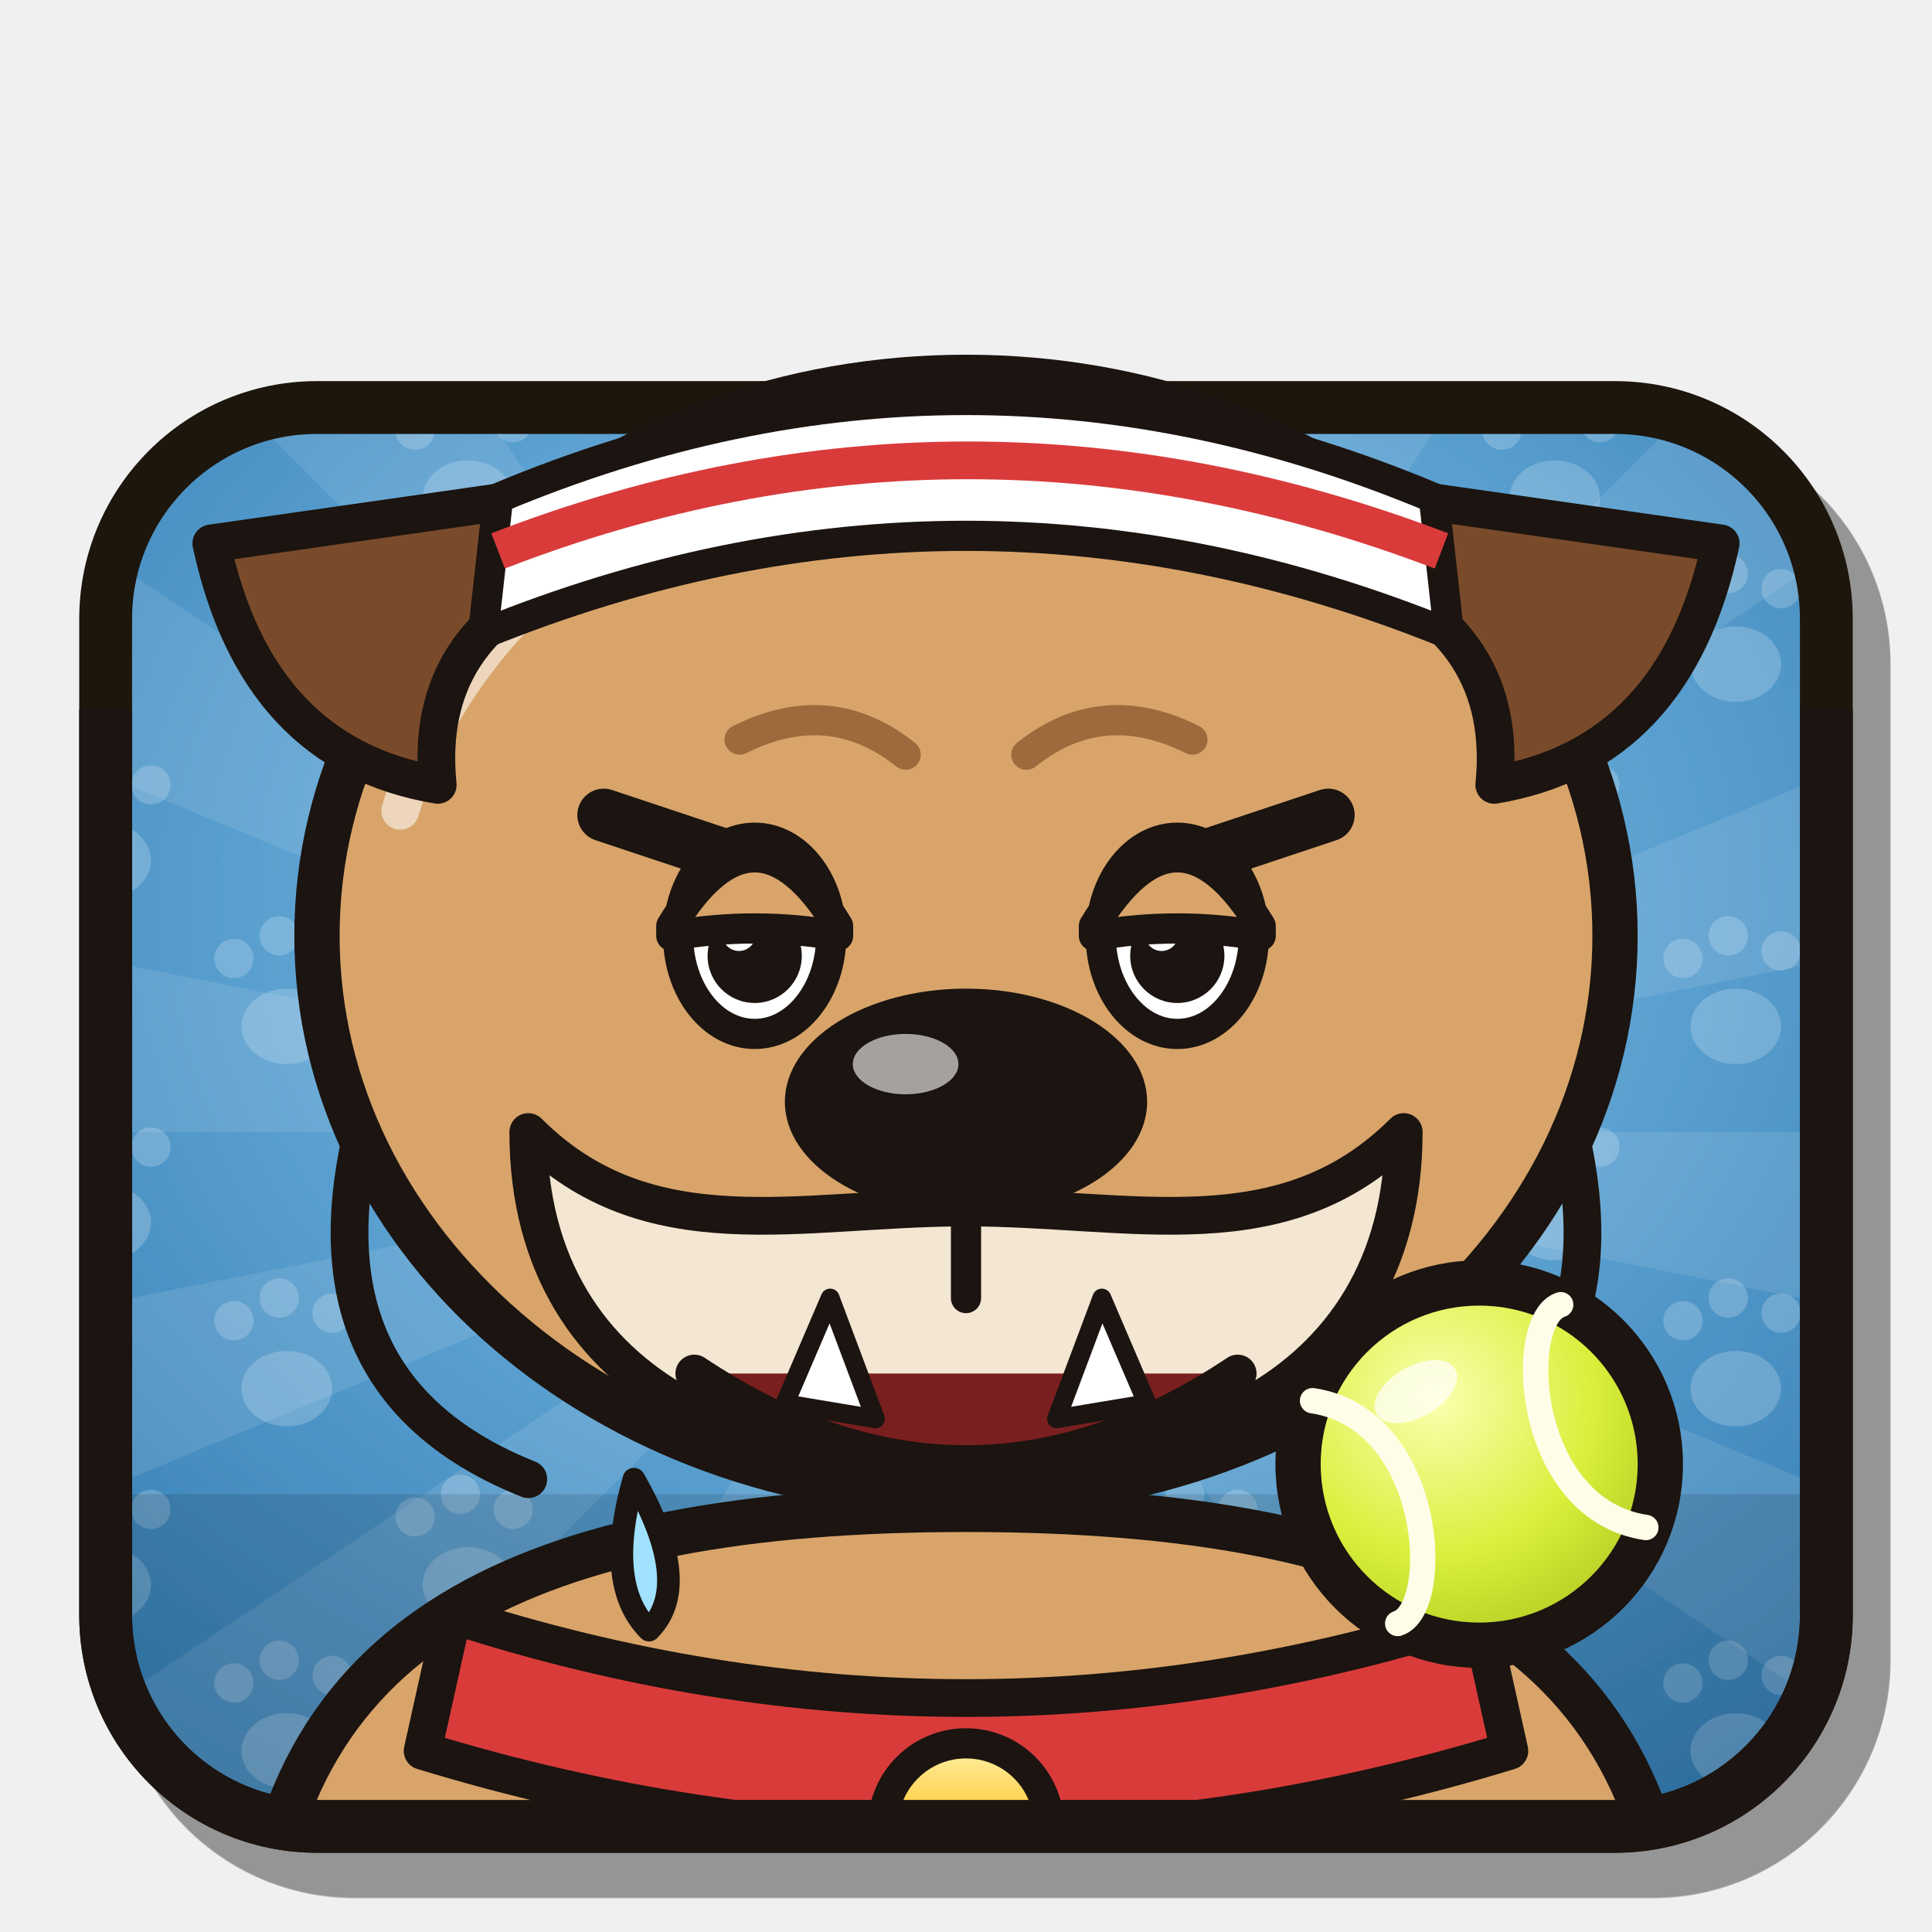
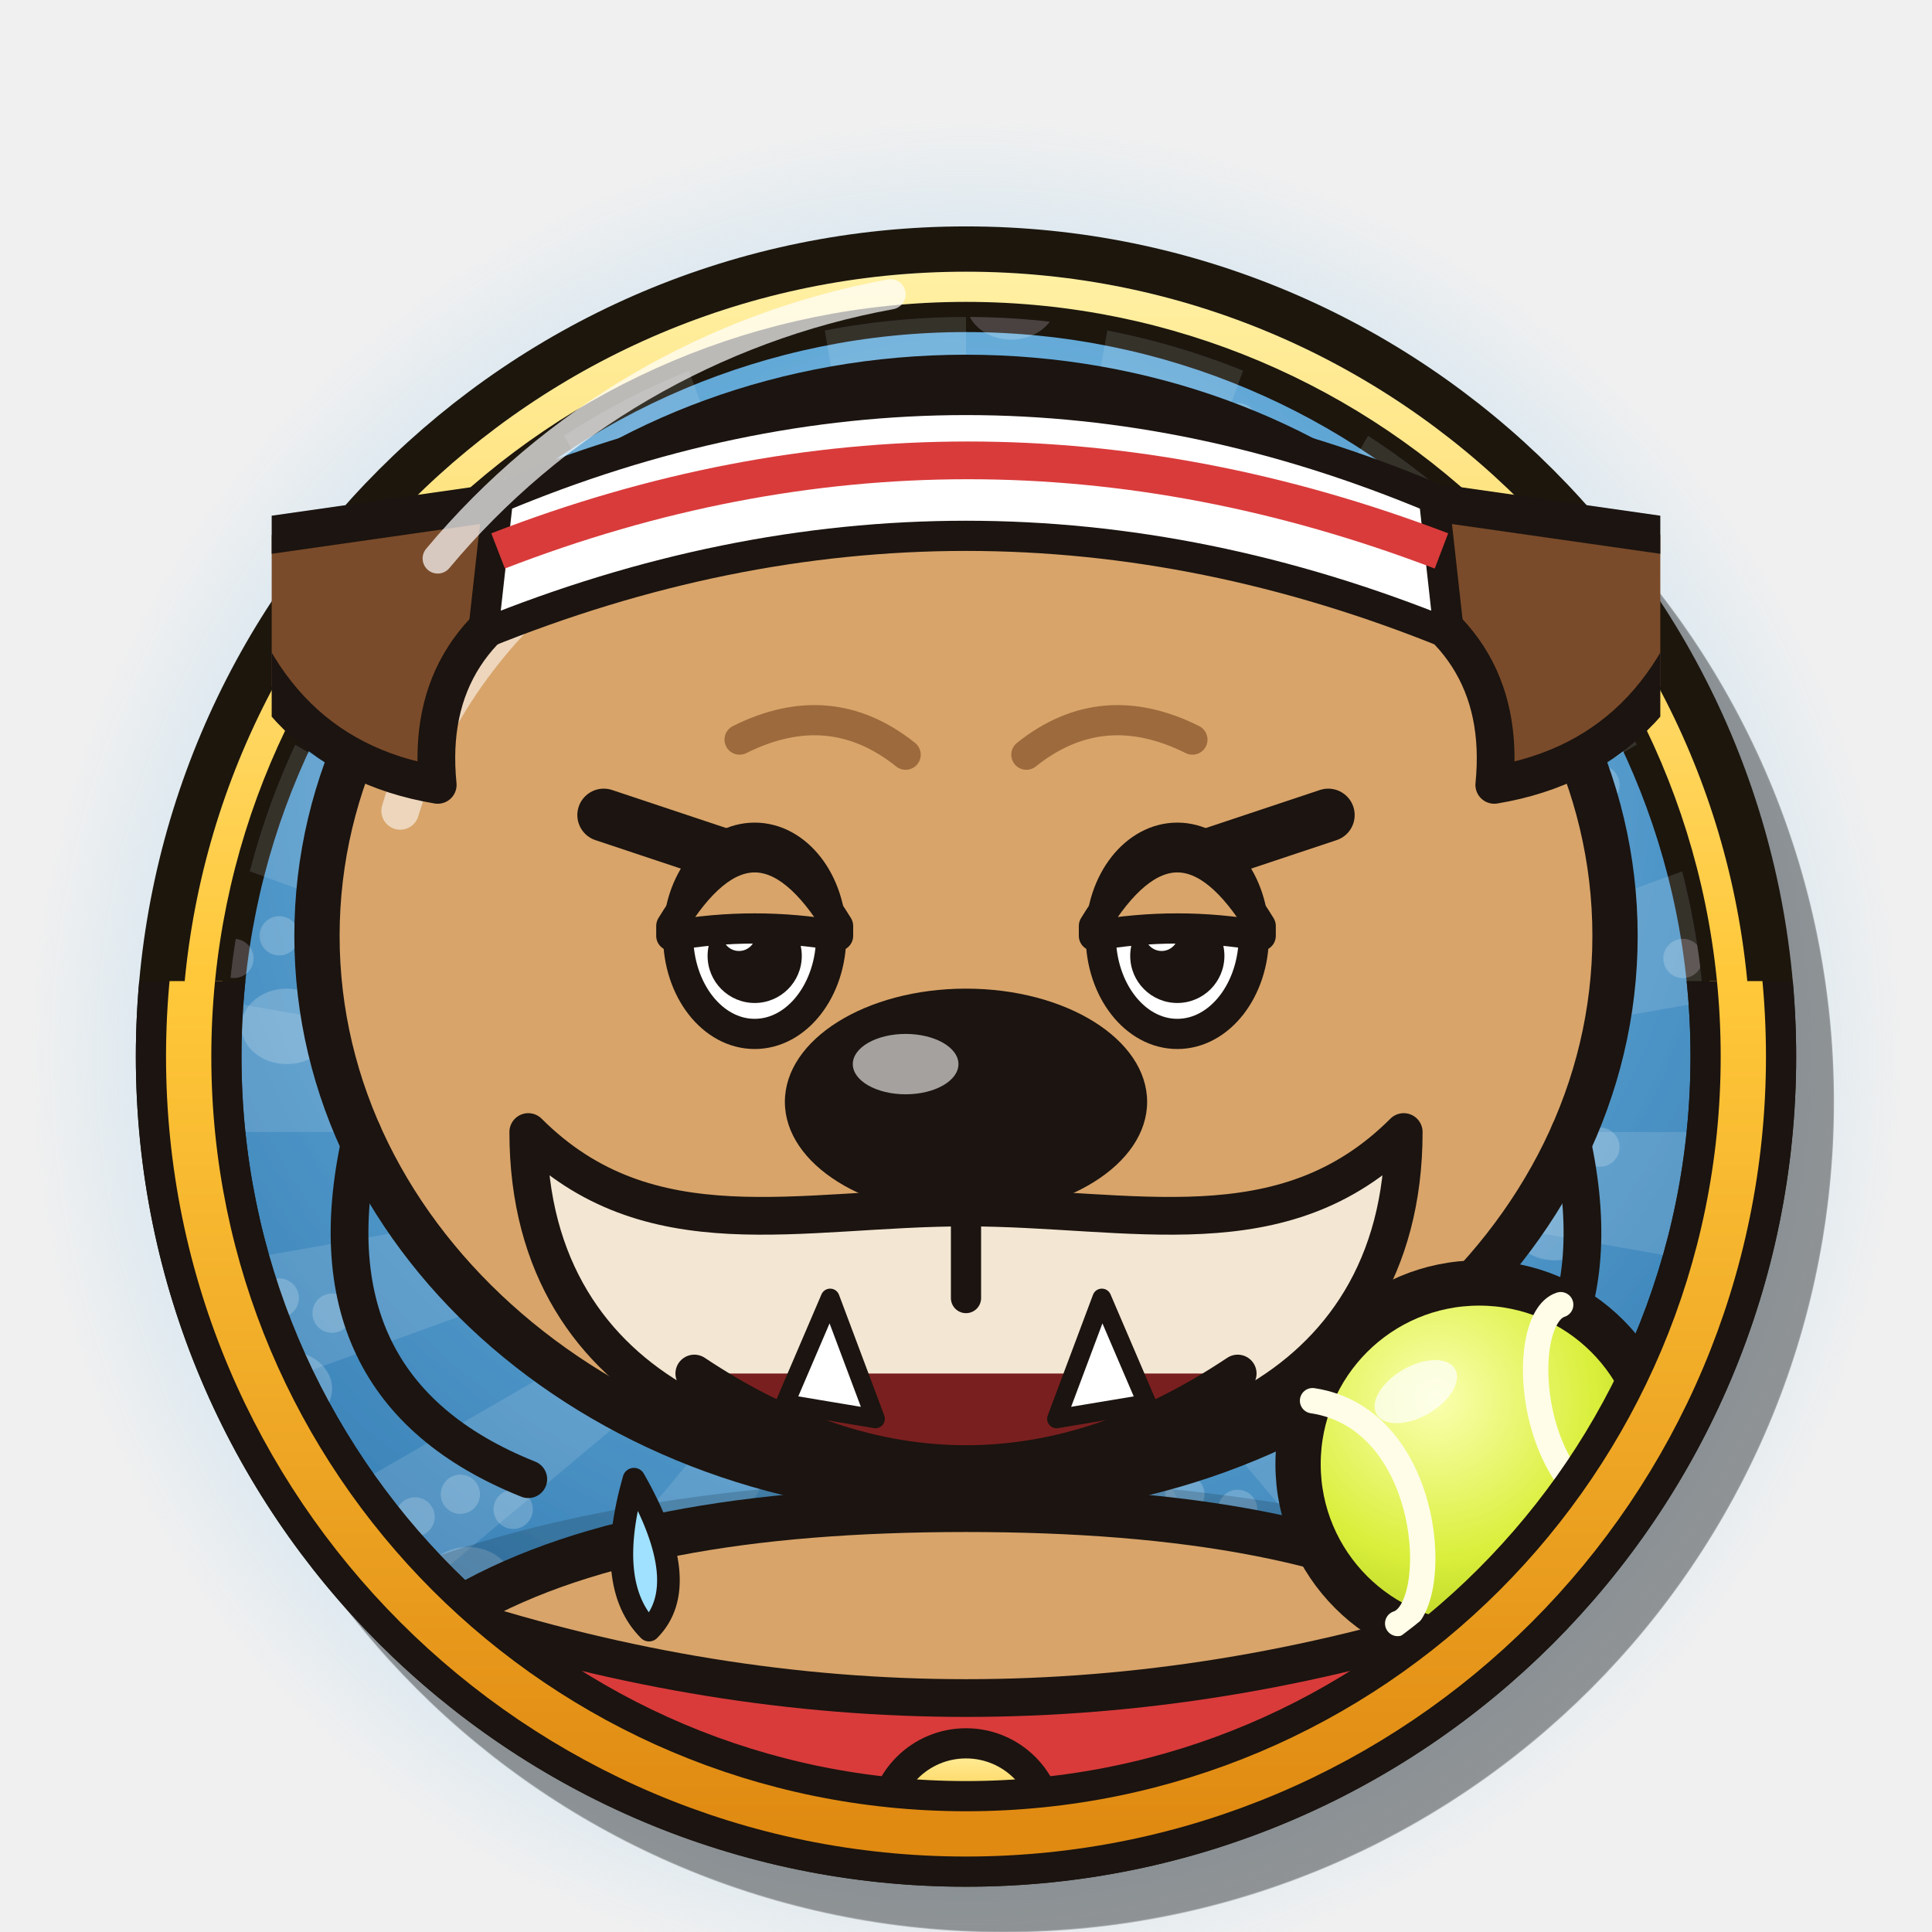
<svg xmlns="http://www.w3.org/2000/svg" width="256" height="256" viewBox="0 0 256 256">
  <style>.lg{font-family:'Luckiest Guy',sans-serif}.li{font-family:'Lilita One',sans-serif}</style>
  <defs>
    <linearGradient id="gold" x1="0" y1="0" x2="0" y2="1">
      <stop offset="0" stop-color="#fff2a8" />
      <stop offset=".45" stop-color="#ffc83a" />
      <stop offset="1" stop-color="#e08a12" />
    </linearGradient>
    <linearGradient id="goldText" x1="0" y1="0" x2="0" y2="1">
      <stop offset="0" stop-color="#fff7c2" />
      <stop offset=".5" stop-color="#ffd23f" />
      <stop offset=".51" stop-color="#ffb21e" />
      <stop offset="1" stop-color="#f47d12" />
    </linearGradient>
    <radialGradient id="ballG" cx=".38" cy=".32" r=".8">
      <stop offset="0" stop-color="#fbffb0" />
      <stop offset=".55" stop-color="#d9ef3b" />
      <stop offset="1" stop-color="#a9c21c" />
    </radialGradient>
    <pattern id="dots" width="9" height="9" patternUnits="userSpaceOnUse">
      <circle cx="4.5" cy="4.5" r="1.6" fill="#000" opacity=".16" />
    </pattern>
    <pattern id="dotsL" width="9" height="9" patternUnits="userSpaceOnUse">
      <circle cx="4.5" cy="4.5" r="1.6" fill="#fff" opacity=".18" />
    </pattern>
    <pattern id="grain" width="6" height="6" patternUnits="userSpaceOnUse">
      <circle cx="1" cy="2" r=".6" fill="#000" opacity=".06" />
      <circle cx="4" cy="5" r=".5" fill="#fff" opacity=".07" />
    </pattern>
    <filter id="comic" x="-20%" y="-20%" width="150%" height="150%">
      <feOffset dx="5" dy="6" in="SourceAlpha" result="o" />
      <feFlood flood-color="#000" flood-opacity=".38" />
      <feComposite in2="o" operator="in" result="s" />
      <feMerge>
        <feMergeNode in="s" />
        <feMergeNode in="SourceGraphic" />
      </feMerge>
    </filter>
  </defs>
-   <radialGradient id="bgd" cx=".5" cy=".35" r=".8">
+   <radialGradient id="bgd" cx=".5" cy=".3" r=".75">
    <stop offset="0" stop-color="#86c9f0" />
    <stop offset="1" stop-color="#2f78b0" />
+   </radialGradient>
+   <radialGradient id="halod" cx=".5" cy=".5" r=".5">
+     <stop offset=".6" stop-color="#86c9f0" stop-opacity=".55" />
+     <stop offset="1" stop-color="#86c9f0" stop-opacity="0" />
  </radialGradient>
  <pattern id="pat_d" width="48" height="48" patternUnits="userSpaceOnUse">
    <g fill="#fff" opacity=".2">
      <ellipse cx="14" cy="18" rx="6" ry="5" />
      <circle cx="7" cy="9" r="2.6" />
      <circle cx="13" cy="6" r="2.6" />
      <circle cx="20" cy="8" r="2.6" />
      <ellipse cx="38" cy="40" rx="6" ry="5" />
      <circle cx="31" cy="31" r="2.6" />
      <circle cx="37" cy="28" r="2.6" />
      <circle cx="44" cy="30" r="2.6" />
    </g>
  </pattern>
  <clipPath id="ccd">
-     <rect x="14" y="54" width="228" height="188" rx="28" />
+     <circle cx="128" cy="140" r="98" />
  </clipPath>
  <clipPath id="chd">
-     <rect x="6" y="-80" width="244" height="322" rx="28" />
+     <circle cx="128" cy="140" r="98" />
+     <rect x="36" y="-60" width="184" height="200" />
  </clipPath>
  <clipPath id="botd">
-     <rect x="0" y="94" width="256" height="200" />
+     <rect x="0" y="130" width="256" height="200" />
  </clipPath>
+   <circle cx="128" cy="140" r="124" fill="url(#halod)" />
  <g filter="url(#comic)">
-     <rect x="14" y="54" width="228" height="188" rx="28" fill="url(#bgd)" />
+     <circle cx="128" cy="140" r="107" fill="url(#gold)" stroke="#1b1410" stroke-width="6" stroke-linejoin="round" stroke-linecap="round" />
+     <circle cx="128" cy="140" r="98" fill="url(#bgd)" stroke="#1b1410" stroke-width="4" stroke-linejoin="round" stroke-linecap="round" />
    <g clip-path="url(#ccd)">
-       <path d="M128,150L358,150L353.58,194.87Z" fill="#fff" opacity="0.1" />
-       <path d="M128,150L340.49,238.02L319.24,277.78Z" fill="#fff" opacity="0.1" />
-       <path d="M128,150L290.63,312.63L255.78,341.24Z" fill="#fff" opacity="0.1" />
-       <path d="M128,150L216.02,362.49L172.87,375.58Z" fill="#fff" opacity="0.1" />
-       <path d="M128,150L128,380L83.13,375.58Z" fill="#fff" opacity="0.1" />
-       <path d="M128,150L39.98,362.49L0.22,341.24Z" fill="#fff" opacity="0.1" />
-       <path d="M128,150L-34.63,312.63L-63.24,277.78Z" fill="#fff" opacity="0.1" />
-       <path d="M128,150L-84.49,238.02L-97.58,194.87Z" fill="#fff" opacity="0.1" />
-       <path d="M128,150L-102,150L-97.58,105.13Z" fill="#fff" opacity="0.1" />
-       <path d="M128,150L-84.49,61.98L-63.24,22.22Z" fill="#fff" opacity="0.1" />
-       <path d="M128,150L-34.63,-12.63L0.22,-41.24Z" fill="#fff" opacity="0.1" />
-       <path d="M128,150L39.98,-62.49L83.13,-75.58Z" fill="#fff" opacity="0.1" />
-       <path d="M128,150L128,-80L172.87,-75.58Z" fill="#fff" opacity="0.1" />
-       <path d="M128,150L216.02,-62.49L255.78,-41.24Z" fill="#fff" opacity="0.1" />
-       <path d="M128,150L290.63,-12.63L319.24,22.22Z" fill="#fff" opacity="0.1" />
-       <path d="M128,150L340.49,61.98L353.58,105.13Z" fill="#fff" opacity="0.1" />
-       <rect x="14" y="54" width="228" height="188" fill="url(#pat_d)" />
-       <rect x="14" y="198" width="228" height="44" fill="#000" opacity=".12" />
+       <path d="M128,150L288,150L285.57,177.78Z" fill="#fff" opacity="0.12" />
+       <path d="M128,150L278.35,204.72L266.56,230Z" fill="#fff" opacity="0.12" />
+       <path d="M128,150L250.57,252.85L230.85,272.57Z" fill="#fff" opacity="0.12" />
+       <path d="M128,150L208,288.56L182.72,300.35Z" fill="#fff" opacity="0.12" />
+       <path d="M128,150L155.78,307.57L128,310Z" fill="#fff" opacity="0.12" />
+       <path d="M128,150L100.22,307.57L73.28,300.35Z" fill="#fff" opacity="0.12" />
+       <path d="M128,150L48,288.56L25.15,272.57Z" fill="#fff" opacity="0.12" />
+       <path d="M128,150L5.43,252.85L-10.56,230Z" fill="#fff" opacity="0.12" />
+       <path d="M128,150L-22.35,204.72L-29.57,177.78Z" fill="#fff" opacity="0.12" />
+       <path d="M128,150L-32,150L-29.57,122.22Z" fill="#fff" opacity="0.12" />
+       <path d="M128,150L-22.35,95.28L-10.56,70Z" fill="#fff" opacity="0.12" />
+       <path d="M128,150L5.43,47.15L25.15,27.43Z" fill="#fff" opacity="0.12" />
+       <path d="M128,150L48,11.44L73.28,-0.35Z" fill="#fff" opacity="0.12" />
+       <path d="M128,150L100.22,-7.57L128,-10Z" fill="#fff" opacity="0.12" />
+       <path d="M128,150L155.78,-7.57L182.72,-0.35Z" fill="#fff" opacity="0.12" />
+       <path d="M128,150L208,11.44L230.85,27.43Z" fill="#fff" opacity="0.12" />
+       <path d="M128,150L250.57,47.15L266.56,70Z" fill="#fff" opacity="0.12" />
+       <path d="M128,150L278.35,95.28L285.57,122.22Z" fill="#fff" opacity="0.12" />
+       <rect x="0" y="0" width="256" height="256" fill="url(#pat_d)" />
+       <ellipse cx="128" cy="230" rx="98" ry="34" fill="#000" opacity=".16" />
    </g>
-     <rect x="14" y="54" width="228" height="188" rx="28" fill="none" stroke="#1b1410" stroke-width="7" stroke-linejoin="round" stroke-linecap="round" />
  </g>
  <g clip-path="url(#chd)">
    <path d="M34,262 C36,216 70,200 128,200 C186,200 220,216 222,262Z" fill="#d8a46a" stroke="#1b1410" stroke-width="6" stroke-linejoin="round" stroke-linecap="round" />
    <path d="M60,214 Q128,236 196,214 L200,232 Q128,254 56,232Z" fill="#d93b3b" stroke="#1b1410" stroke-width="5" stroke-linejoin="round" stroke-linecap="round" />
    <circle cx="128" cy="242" r="11" fill="url(#gold)" stroke="#1b1410" stroke-width="4" stroke-linejoin="round" stroke-linecap="round" />
    <ellipse cx="128" cy="124" rx="86" ry="74" fill="#d8a46a" stroke="#1b1410" stroke-width="6" stroke-linejoin="round" stroke-linecap="round" />
    <path d="M53.03,107.44 A77.4,66.6 0 0,1 115.89,58.22" fill="none" stroke="#fff" stroke-width="5" stroke-linecap="round" opacity=".55" />
    <path d="M70,66 L28,72 Q34,100 58,104 Q56,84 76,76Z" fill="#7a4b2a" stroke="#1b1410" stroke-width="5" stroke-linejoin="round" stroke-linecap="round" />
    <path d="M186,66 L228,72 Q222,100 198,104 Q200,84 180,76Z" fill="#7a4b2a" stroke="#1b1410" stroke-width="5" stroke-linejoin="round" stroke-linecap="round" />
    <path d="M48,150 Q40,184 70,196 M208,150 Q216,184 186,196" fill="none" stroke="#1b1410" stroke-width="5" stroke-linejoin="round" stroke-linecap="round" />
    <path d="M66,66 Q128,40 190,66 L192,84 Q128,58 64,84Z" fill="#fff" stroke="#1b1410" stroke-width="4" stroke-linejoin="round" stroke-linecap="round" />
    <path d="M66,73 Q128,49 191,73" fill="none" stroke="#d93b3b" stroke-width="5" />
    <path d="M98,98 q12,-6 22,2 M136,100 q10,-8 22,-2" fill="none" stroke="#9c6a3c" stroke-width="4" stroke-linecap="round" />
    <path d="M80,108 l24,8 M176,108 l-24,8" stroke="#1b1410" stroke-width="7" stroke-linejoin="round" stroke-linecap="round" />
    <ellipse cx="100" cy="124" rx="10.14" ry="13" fill="#fff" stroke="#1b1410" stroke-width="4" stroke-linejoin="round" stroke-linecap="round" />
    <circle cx="100" cy="126.66" r="6.24" fill="#1b1410" />
    <circle cx="97.92" cy="123.8" r="2.21" fill="#fff" />
    <path d="M88.95,122.7 Q100,104.5 111.05,122.7 L111.05,124 Q100,122.05 88.95,124Z" fill="#d8a46a" stroke="#1b1410" stroke-width="4" stroke-linejoin="round" stroke-linecap="round" />
    <ellipse cx="156" cy="124" rx="10.14" ry="13" fill="#fff" stroke="#1b1410" stroke-width="4" stroke-linejoin="round" stroke-linecap="round" />
    <circle cx="156" cy="126.66" r="6.24" fill="#1b1410" />
    <circle cx="153.92" cy="123.8" r="2.21" fill="#fff" />
    <path d="M144.95,122.7 Q156,104.5 167.05,122.7 L167.05,124 Q156,122.05 144.95,124Z" fill="#d8a46a" stroke="#1b1410" stroke-width="4" stroke-linejoin="round" stroke-linecap="round" />
    <path d="M70,150 C70,186 104,196 128,192 C152,196 186,186 186,150 C170,166 150,160 128,160 C106,160 86,166 70,150Z" fill="#f3e6d2" stroke="#1b1410" stroke-width="5" stroke-linejoin="round" stroke-linecap="round" />
    <ellipse cx="128" cy="146" rx="24" ry="15" fill="#1b1410" />
    <ellipse cx="120" cy="141" rx="7" ry="4" fill="#fff" opacity=".6" />
    <path d="M128,160 v12" stroke="#1b1410" stroke-width="4" stroke-linejoin="round" stroke-linecap="round" />
    <path d="M92,182 Q128,206 164,182" fill="#7a1f1f" stroke="#1b1410" stroke-width="5" stroke-linejoin="round" stroke-linecap="round" />
    <path d="M104,186 l6,-14 l6,16Z M140,188 l6,-16 l6,14Z" fill="#fff" stroke="#1b1410" stroke-width="2.5" stroke-linejoin="round" stroke-linecap="round" />
    <circle cx="196" cy="194" r="24" fill="url(#ballG)" stroke="#1b1410" stroke-width="6" stroke-linejoin="round" stroke-linecap="round" />
    <path d="M173.92,185.6 C190,188 191.2,213.2 185.2,215.12" fill="none" stroke="#fffde8" stroke-width="3.36" stroke-linecap="round" />
    <path d="M206.8,172.88 C200.8,174.8 202,200 218.08,202.4" fill="none" stroke="#fffde8" stroke-width="3.36" stroke-linecap="round" />
    <ellipse cx="187.6" cy="184.4" rx="6" ry="3.36" fill="#fff" opacity=".7" transform="rotate(-30 187.6 184.4)" />
    <path d="M84,196 q-4,14 2,20 q6,-6 -2,-20Z" fill="#9fe1ff" stroke="#1b1410" stroke-width="3" stroke-linejoin="round" stroke-linecap="round" />
  </g>
-   <rect x="14" y="54" width="228" height="188" rx="28" fill="none" stroke="#1b1410" stroke-width="7" clip-path="url(#botd)" />
-   <path d="M30,62 Q128,48 226,62" fill="none" stroke="#fff" stroke-width="3" opacity=".35" clip-path="url(#botd)" />
+   <g clip-path="url(#botd)">
+     <circle cx="128" cy="140" r="107" fill="none" stroke="#1b1410" stroke-width="6" />
+     <circle cx="128" cy="140" r="102.5" fill="none" stroke="url(#gold)" stroke-width="7" />
+     <circle cx="128" cy="140" r="98" fill="none" stroke="#1b1410" stroke-width="4" />
+   </g>
+   <path d="M58,74 A102,102 0 0,1 118,39" fill="none" stroke="#fff" stroke-width="4" stroke-linecap="round" opacity=".7" />
</svg>
